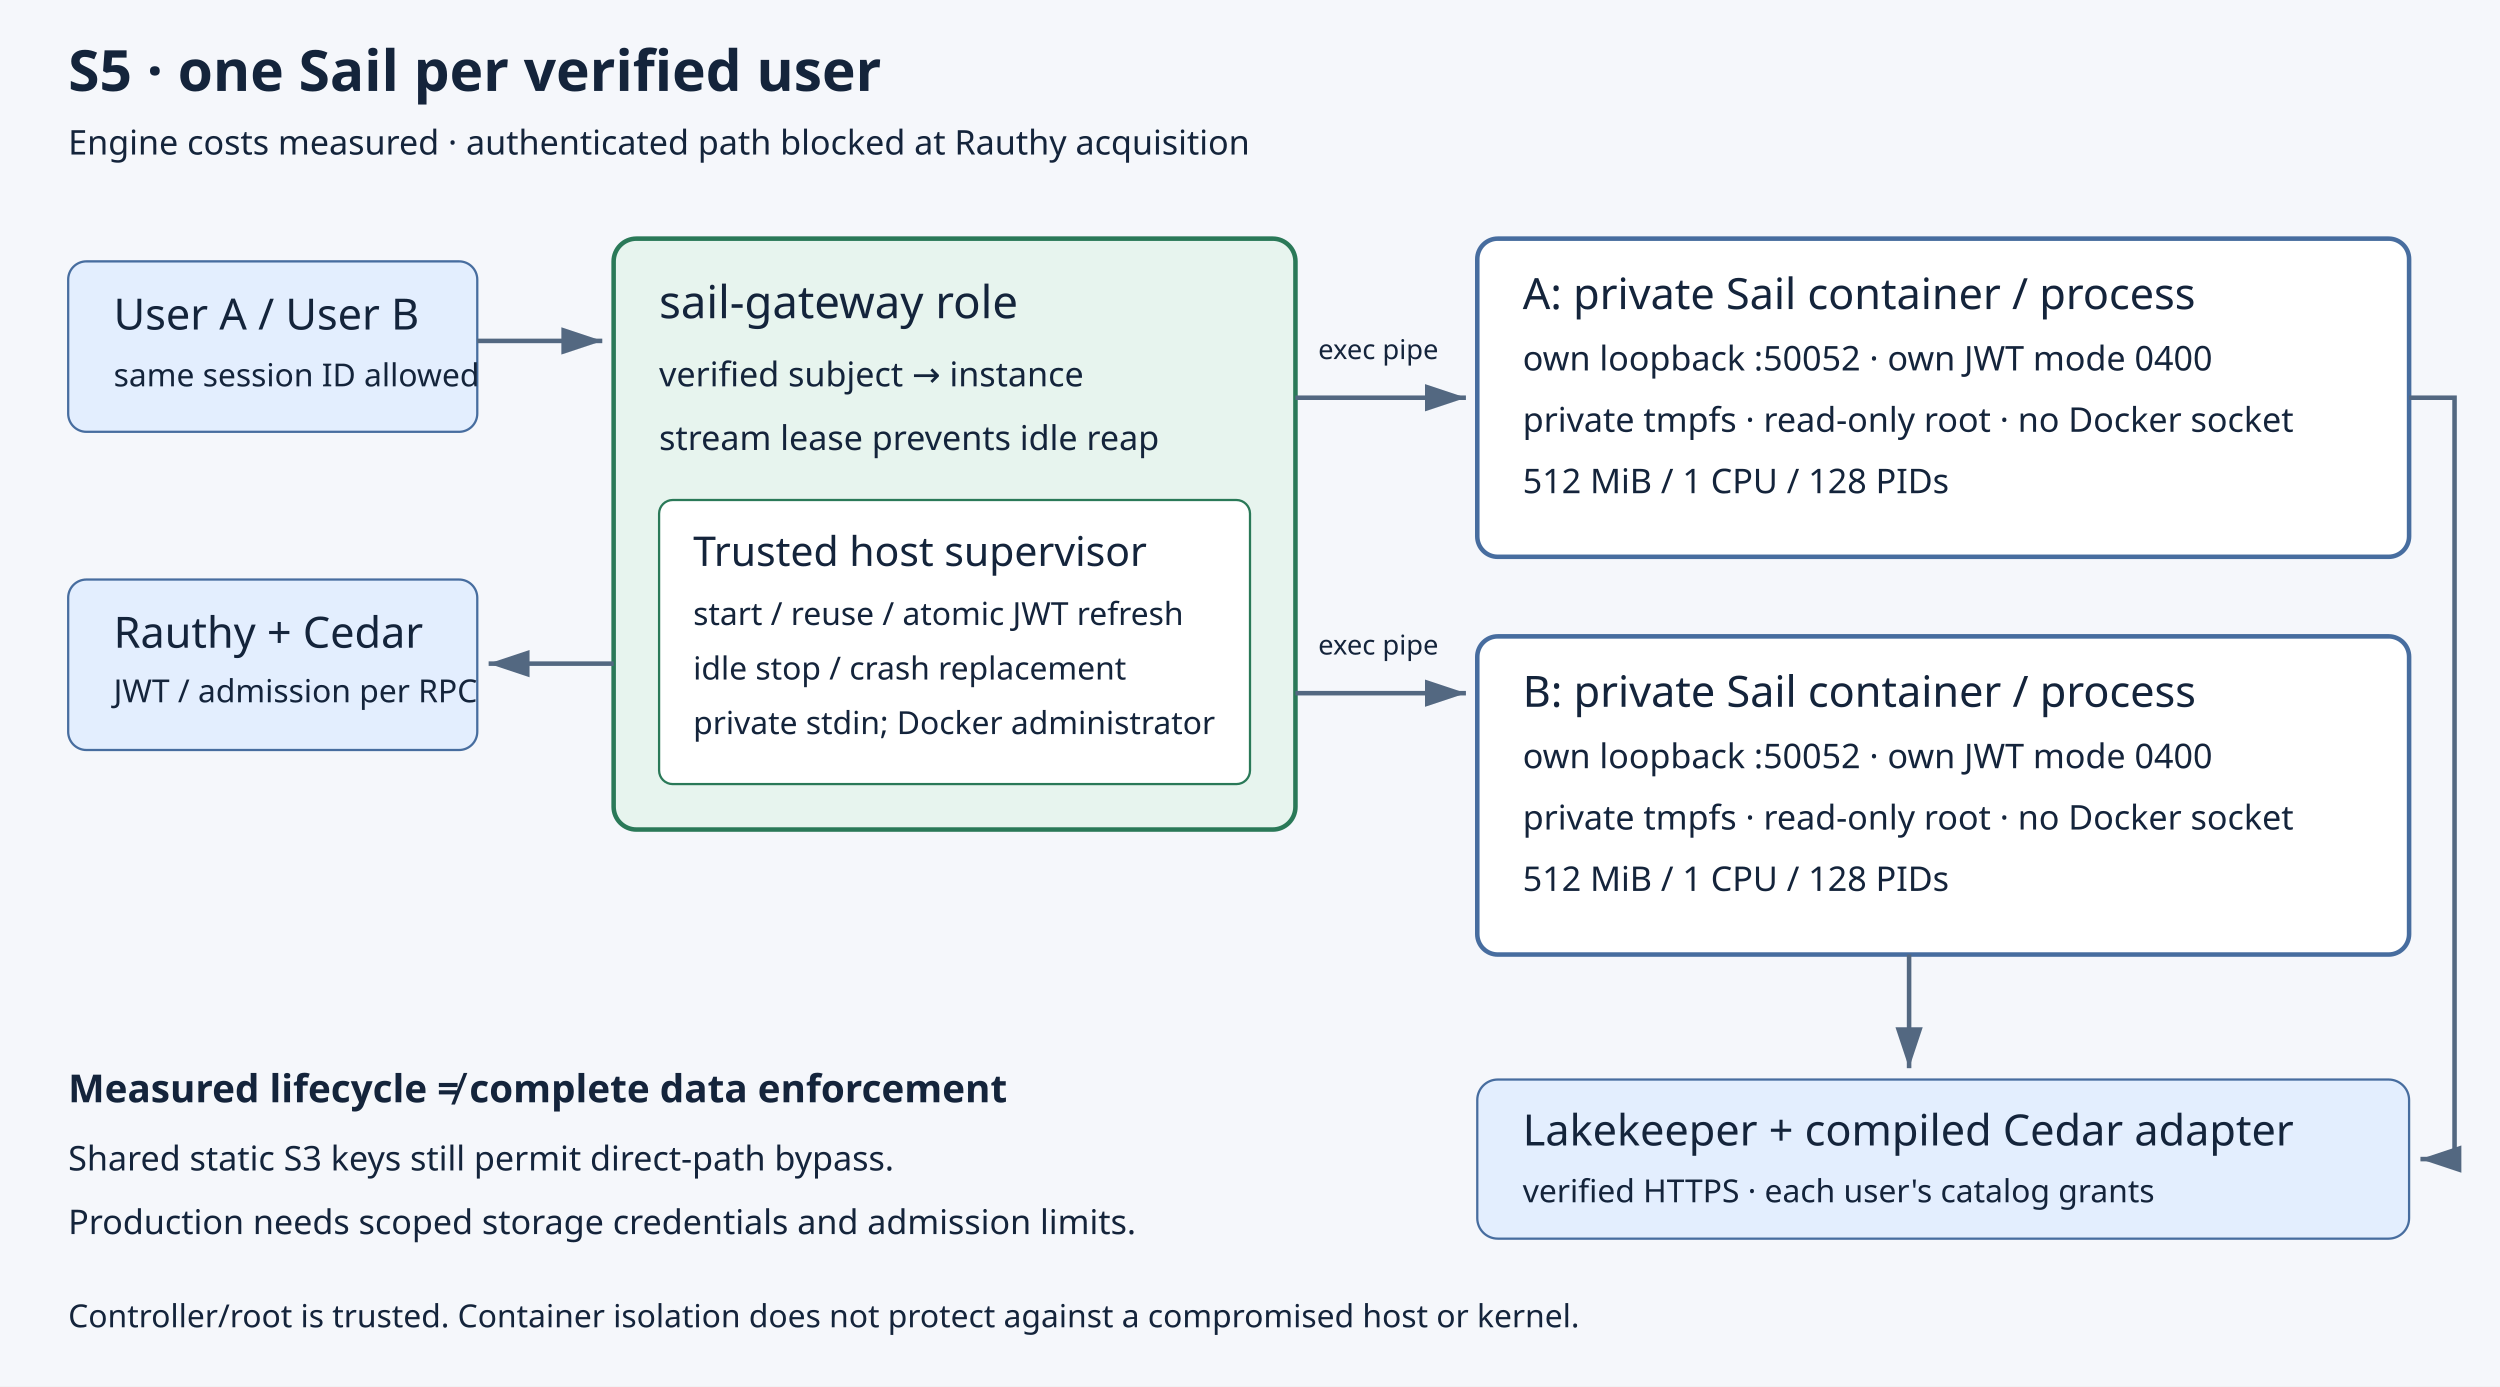
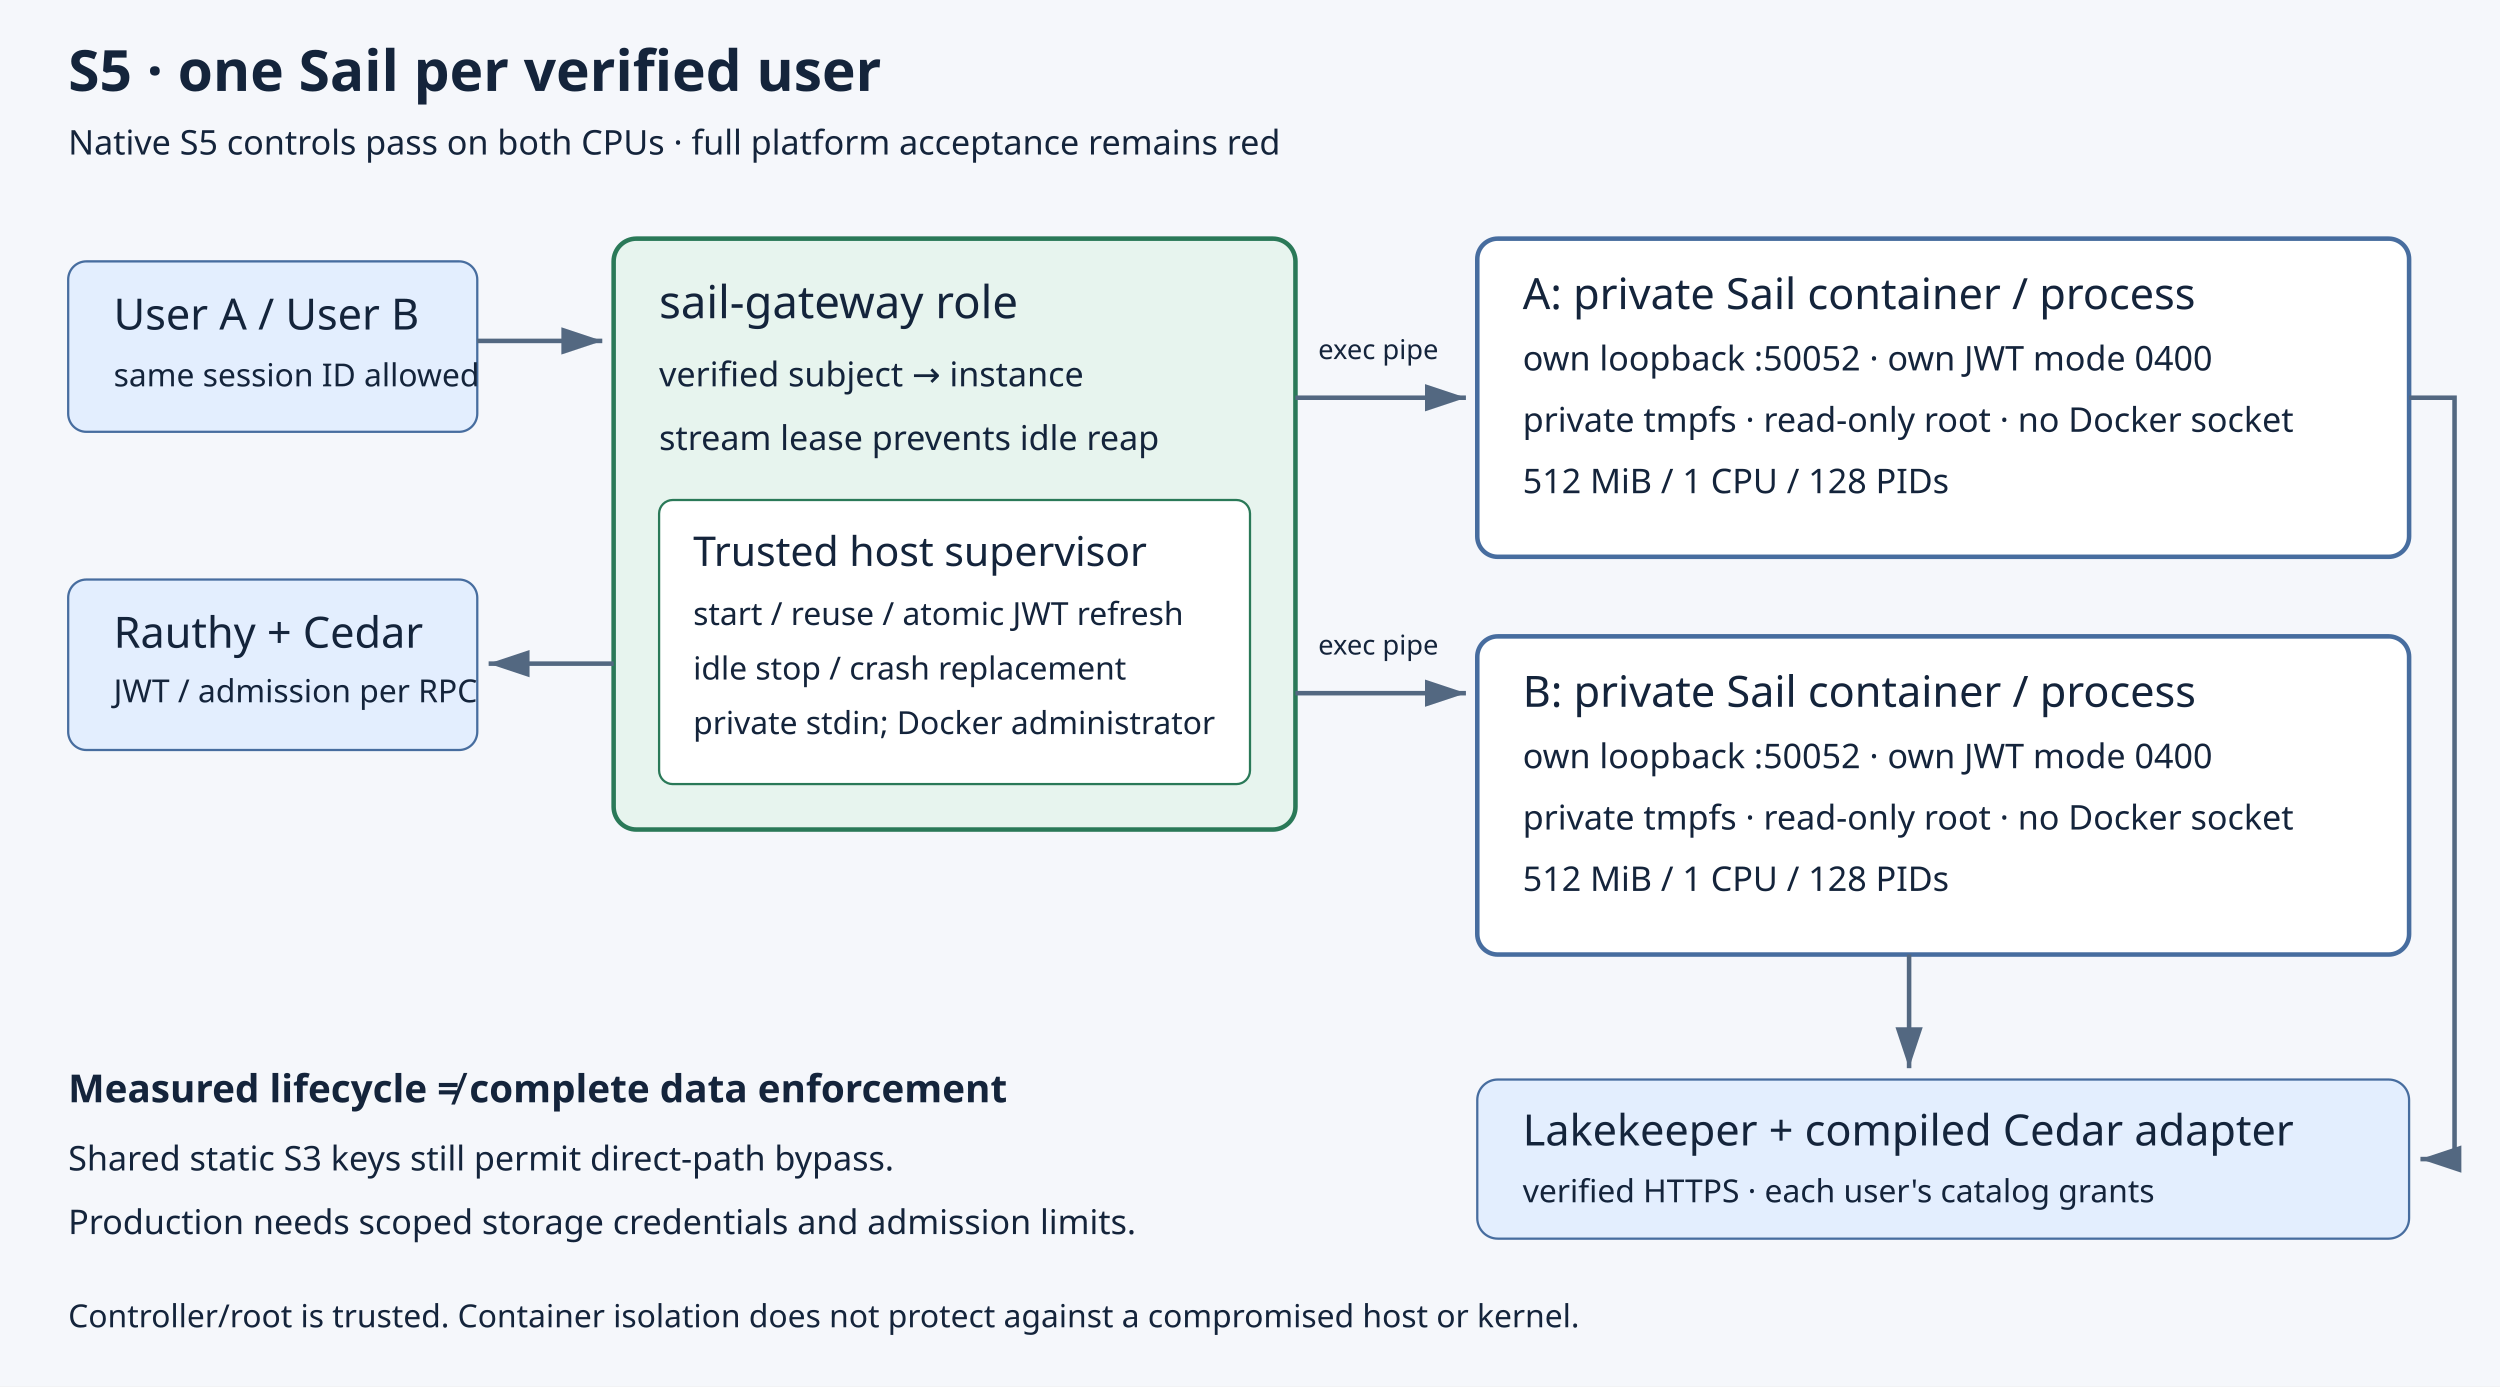
<svg xmlns="http://www.w3.org/2000/svg" width="1100" height="610" viewBox="0 0 1100 610" role="img" aria-labelledby="title desc">
  <defs>
    <marker id="arrow" markerWidth="10" markerHeight="10" refX="9" refY="3" orient="auto">
      <path d="M0,0 L0,6 L9,3z" fill="#536881" />
    </marker>
  </defs>
  <rect width="1100" height="610" fill="#f5f7fb" />
  <g font-family="sans-serif" fill="#14243b">
    <text x="30" y="40" font-size="25" font-weight="bold">S5 · one Sail per verified user</text>
-     <text x="30" y="68" font-size="15">Engine costs measured · authenticated path blocked at Rauthy acquisition</text>
+     <text x="30" y="68" font-size="15">Native S5 controls pass on both CPUs · full platform acceptance remains red</text>
    <g fill="#e3eefe" stroke="#476d9f">
      <rect x="30" y="115" width="180" height="75" rx="8" />
      <rect x="30" y="255" width="180" height="75" rx="8" />
    </g>
    <text x="50" y="145" font-size="19">User A / User B</text>
    <text x="50" y="170" font-size="14">same session ID allowed</text>
    <text x="50" y="285" font-size="19">Rauthy + Cedar</text>
    <text x="50" y="309" font-size="14">JWT / admission per RPC</text>
    <rect x="270" y="105" width="300" height="260" rx="10" fill="#e7f4ee" stroke="#2a7958" stroke-width="2" />
    <text x="290" y="140" font-size="20">sail-gateway role</text>
    <text x="290" y="170" font-size="15">verified subject → instance</text>
    <text x="290" y="198" font-size="15">stream lease prevents idle reap</text>
    <rect x="290" y="220" width="260" height="125" rx="6" fill="#fff" stroke="#2a7958" />
    <text x="305" y="249" font-size="18">Trusted host supervisor</text>
    <text x="305" y="275" font-size="14">start / reuse / atomic JWT refresh</text>
    <text x="305" y="299" font-size="14">idle stop / crash replacement</text>
    <text x="305" y="323" font-size="14">private stdin; Docker administrator</text>
    <g fill="#fff" stroke="#476d9f" stroke-width="2">
      <rect x="650" y="105" width="410" height="140" rx="9" />
      <rect x="650" y="280" width="410" height="140" rx="9" />
    </g>
    <text x="670" y="136" font-size="19">A: private Sail container / process</text>
    <text x="670" y="163" font-size="15">own loopback :50052 · own JWT mode 0400</text>
    <text x="670" y="190" font-size="15">private tmpfs · read-only root · no Docker socket</text>
    <text x="670" y="217" font-size="15">512 MiB / 1 CPU / 128 PIDs</text>
    <text x="670" y="311" font-size="19">B: private Sail container / process</text>
    <text x="670" y="338" font-size="15">own loopback :50052 · own JWT mode 0400</text>
    <text x="670" y="365" font-size="15">private tmpfs · read-only root · no Docker socket</text>
    <text x="670" y="392" font-size="15">512 MiB / 1 CPU / 128 PIDs</text>
    <rect x="650" y="475" width="410" height="70" rx="9" fill="#e3eefe" stroke="#476d9f" />
    <text x="670" y="504" font-size="19">Lakekeeper + compiled Cedar adapter</text>
    <text x="670" y="529" font-size="14">verified HTTPS · each user's catalog grants</text>
    <g fill="none" stroke="#536881" stroke-width="2" marker-end="url(#arrow)">
      <path d="M210 150H265" />
      <path d="M270 292H215" />
      <path d="M570 175H645" />
      <path d="M570 305H645" />
      <path d="M1060 175H1080V510H1065" />
      <path d="M840 420V470" />
    </g>
    <text x="580" y="158" font-size="12">exec pipe</text>
    <text x="580" y="288" font-size="12">exec pipe</text>
    <text x="30" y="485" font-size="17" font-weight="bold">Measured lifecycle ≠ complete data enforcement</text>
    <text x="30" y="515" font-size="15">Shared static S3 keys still permit direct-path bypass.</text>
    <text x="30" y="543" font-size="15">Production needs scoped storage credentials and admission limits.</text>
    <text x="30" y="584" font-size="14">Controller/root is trusted. Container isolation does not protect against a compromised host or kernel.</text>
  </g>
</svg>
